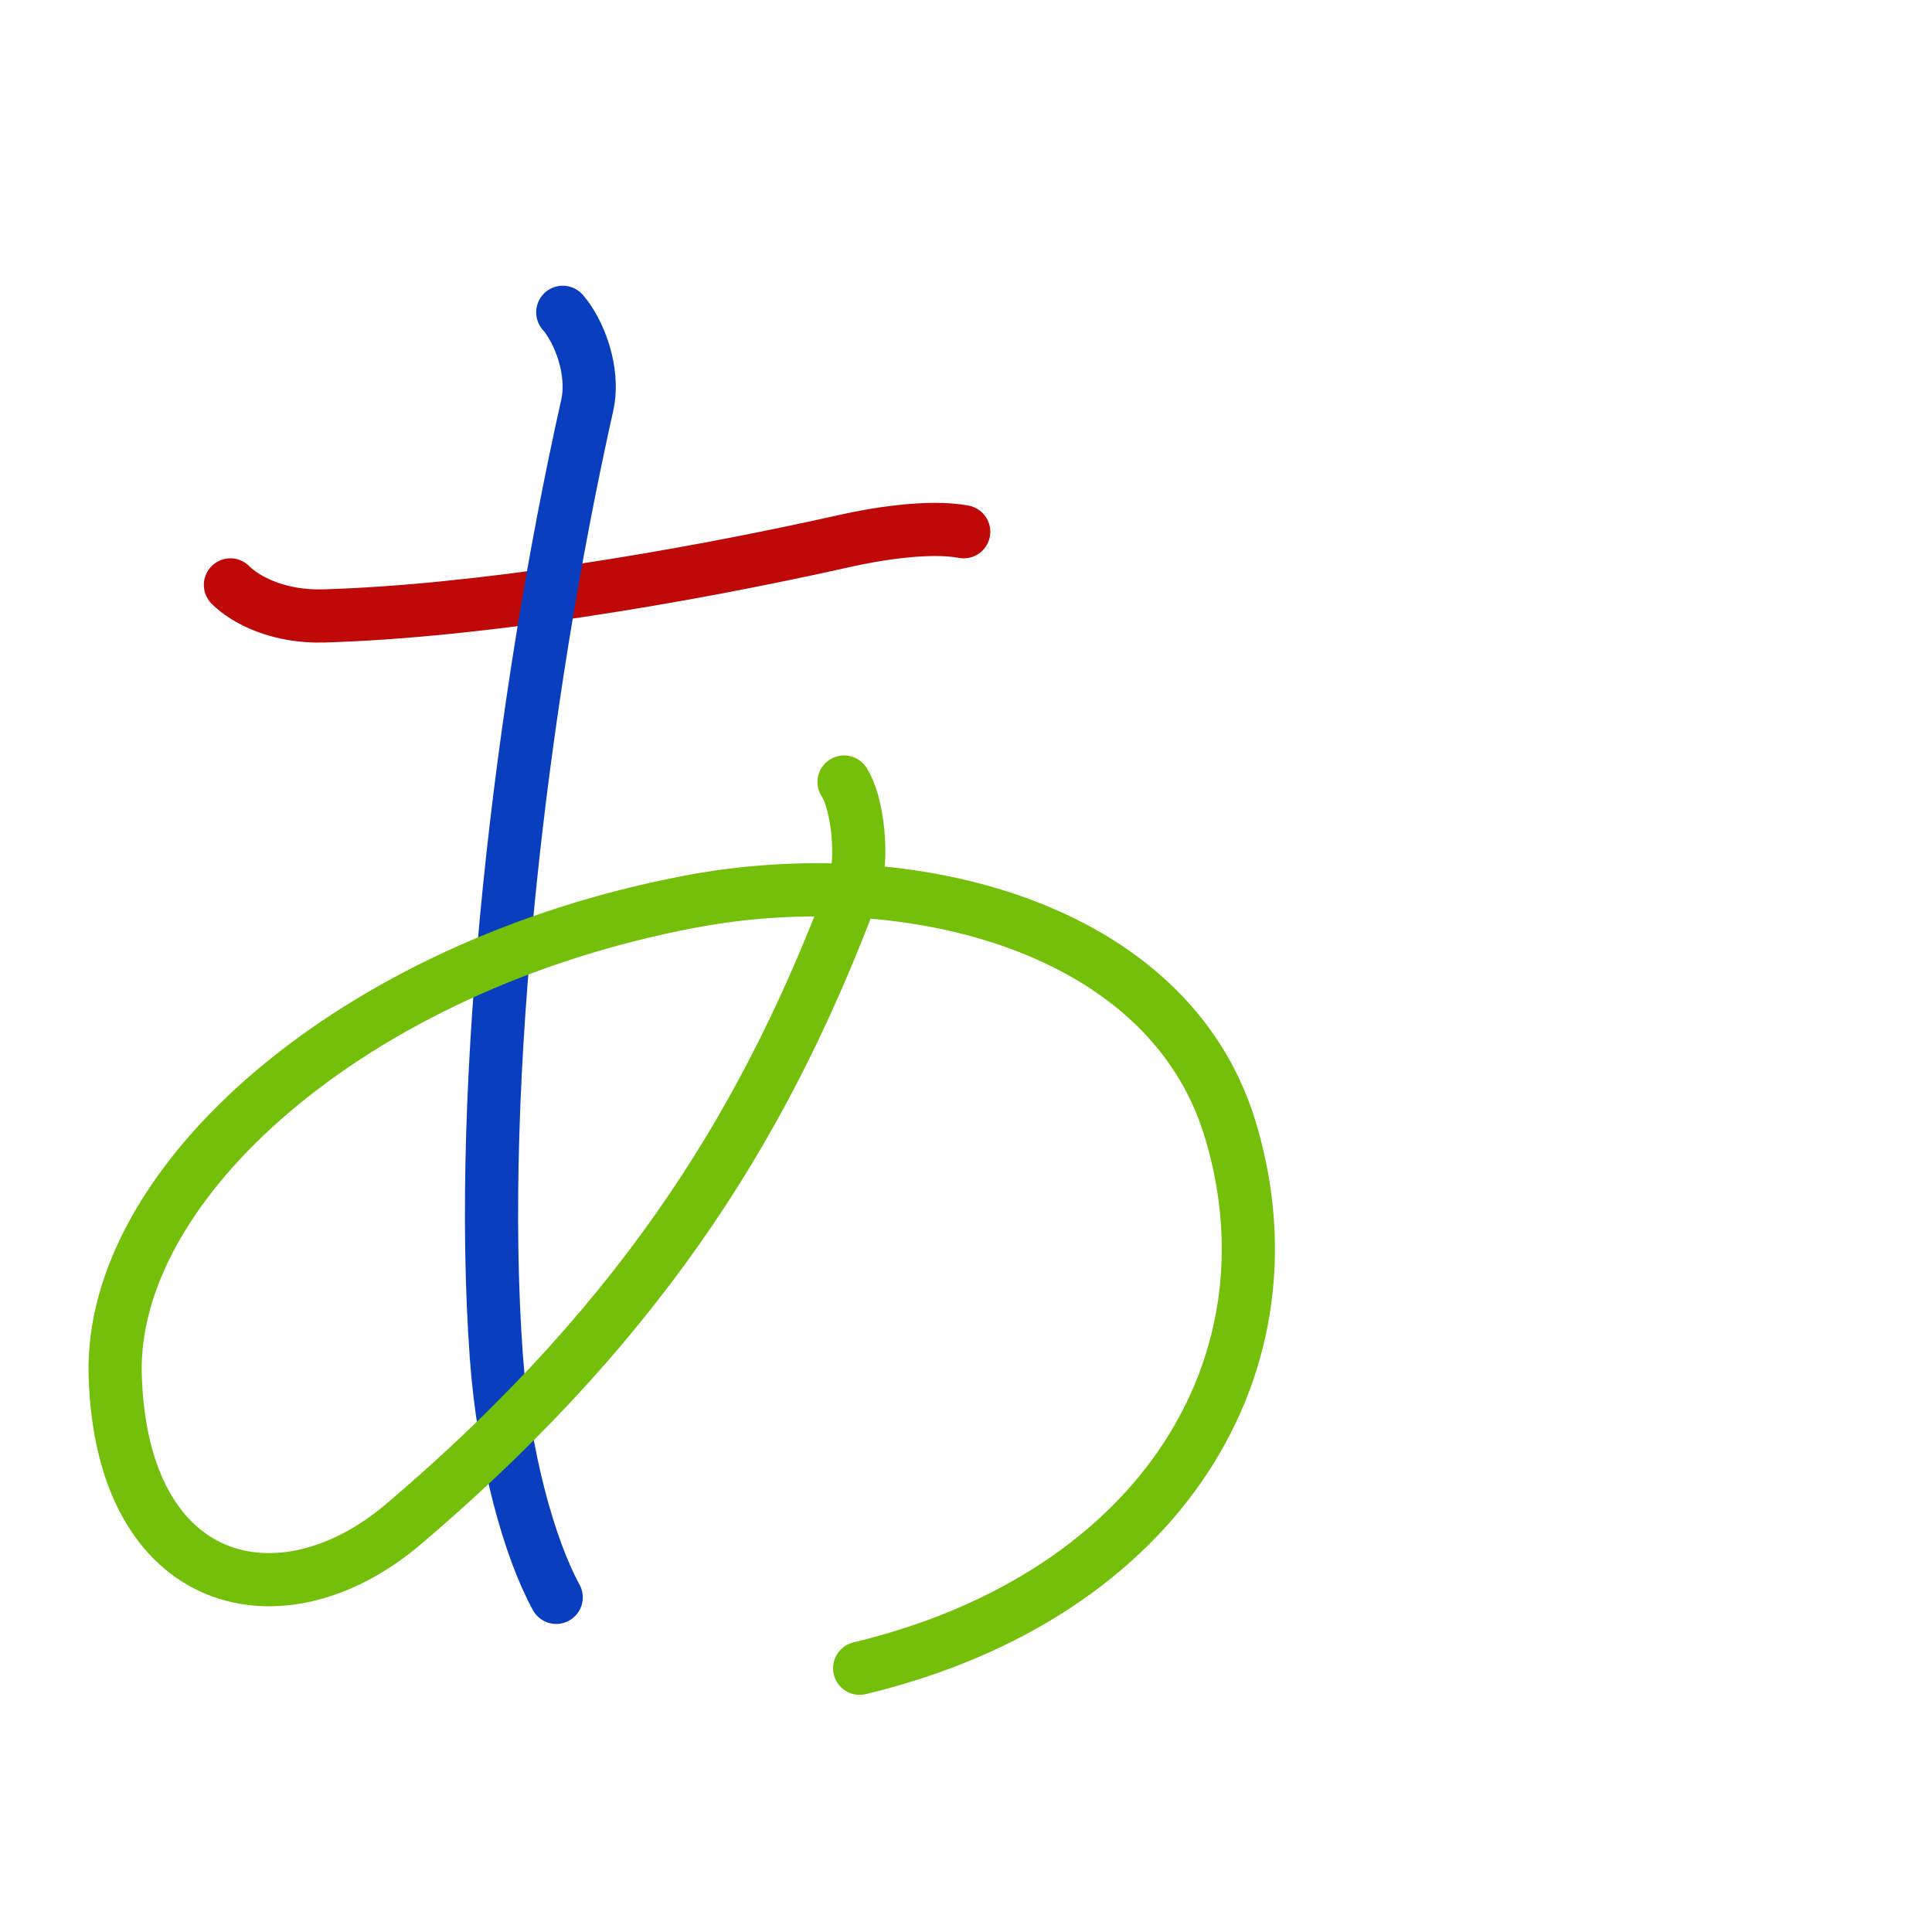
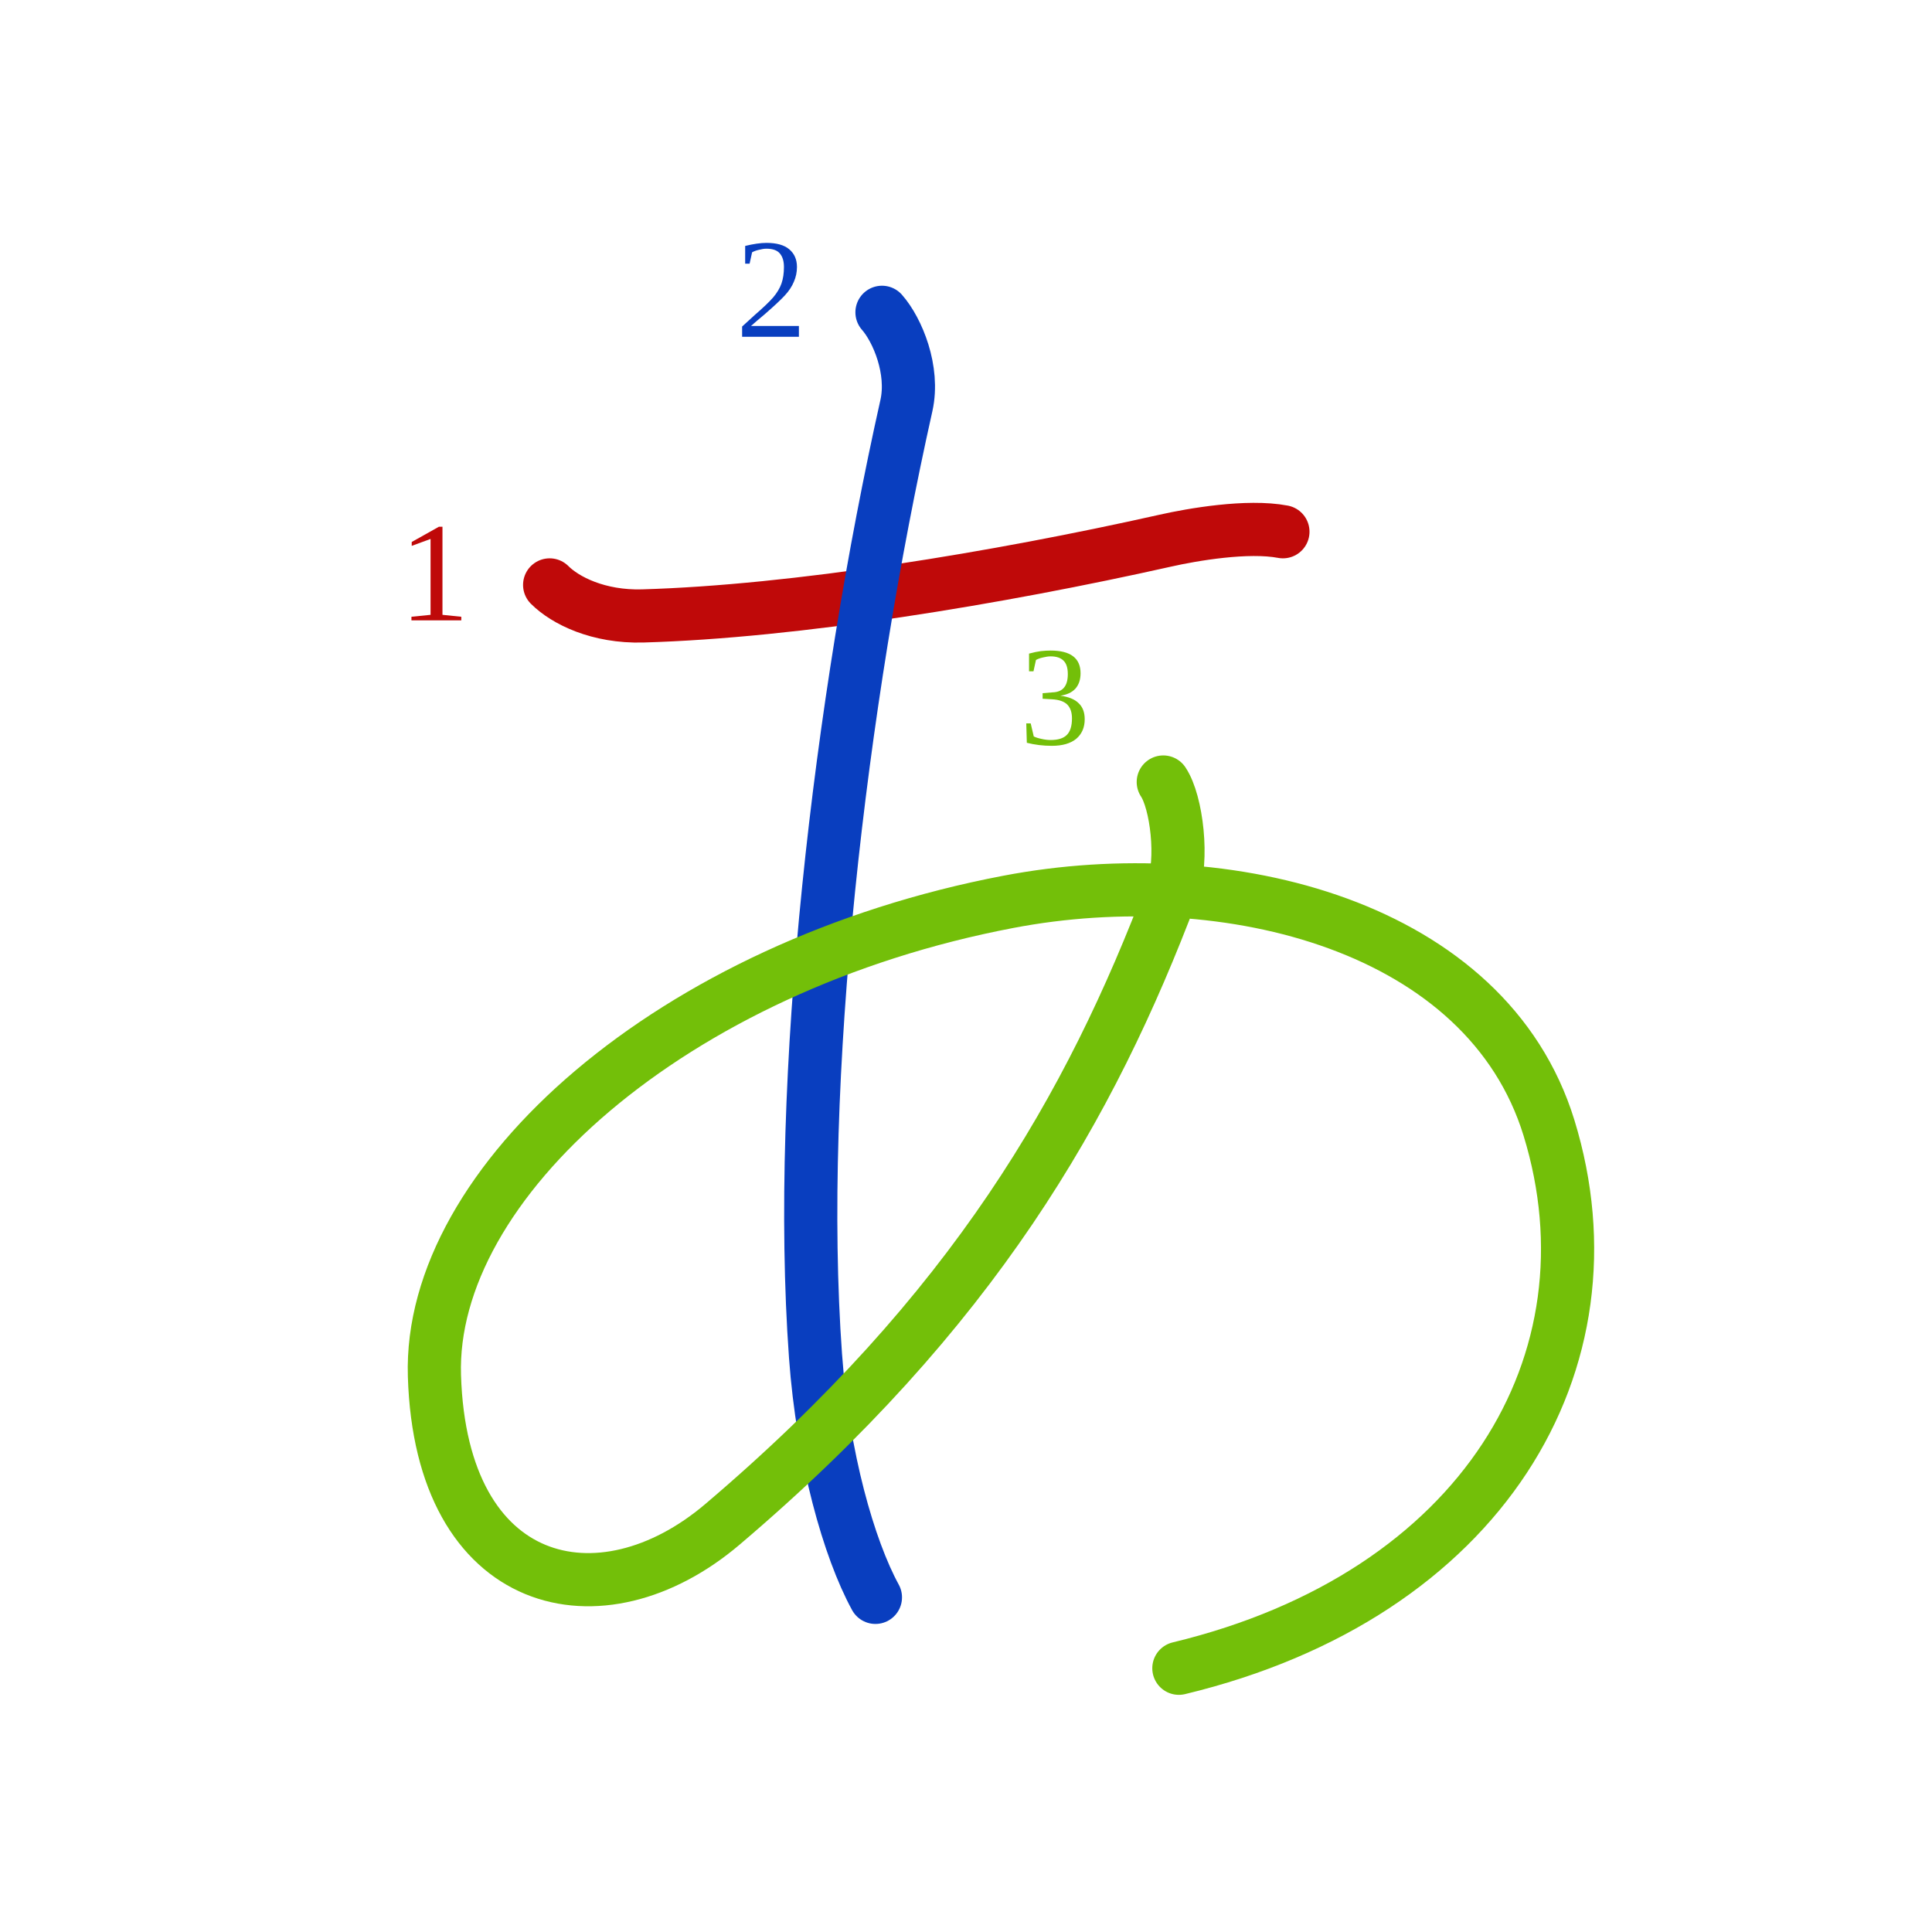
<svg xmlns="http://www.w3.org/2000/svg" width="327" height="327" viewBox="0 0 327 327">
  <g id="kvg:StrokePaths_03042" style="fill:none;stroke:#000000;stroke-width:3;stroke-linecap:round;stroke-linejoin:round;" transform="scale(3.0,3.0)">
    <g id="kvg:03042">
-       <path style="stroke: #bf0909;" id="kvg:03042-s1" d="M13,33c0.88,0.88,2.75,1.82,5.25,1.75c8.62-0.25,20-2.12,29.5-4.25c1.51-0.34,4.62-0.88,6.62-0.5" />
-       <path style="stroke: #093ebf;" id="kvg:03042-s2" d="M31.75,17.62c0.88,1,1.82,3.26,1.38,5.25C29.38,39.62,26.88,61,28,76.5c0.41,5.7,1.88,10.88,3.38,13.62" />
-       <path style="stroke: #73bf09;" id="kvg:03042-s3" d="M47.62,44.12c0.75,1.12,1.16,4.39,0.5,6.12C43.5,62.5,36.88,74,22.75,86c-6.86,5.83-15.88,3.75-16.25-8.38C6.16,66.75,19.88,54.5,38.88,50.88c12.42-2.37,27,1.38,30.5,12.75C73.43,76.81,65.62,90,48.5,94.12" />
+       <path style="stroke: #bf0909;" id="kvg:03042-s1" d="M31.01,33c0.88,0.88,2.75,1.82,5.25,1.75c8.62-0.25,20-2.12,29.5-4.25c1.51-0.34,4.62-0.88,6.62-0.5" />
+       <path style="stroke: #093ebf;" id="kvg:03042-s2" d="M49.76,17.62c0.88,1,1.82,3.26,1.38,5.25c-3.75,16.75-6.25,38.13-5.13,53.63c0.41,5.7,1.88,10.88,3.38,13.62" />
+       <path style="stroke: #73bf09;" id="kvg:03042-s3" d="M65.63,44.12c0.75,1.12,1.16,4.39,0.5,6.12c-4.62,12.26-11.24,23.76-25.37,35.76c-6.86,5.83-15.88,3.75-16.25-8.38c-0.34-10.87,13.38-23.12,32.38-26.74c12.42-2.37,27,1.38,30.5,12.75c4.05,13.18-3.76,26.37-20.88,30.49" />
    </g>
  </g>
  <g id="kvg:StrokeNumbers_03042" style="font-size:8;fill:#808080" transform="scale(3.0,3.0)">
- </g>
+     <text style="fill: #bf0909;" transform="matrix(1 0 0 1 22.51 35)">1</text>
+     <text style="fill: #093ebf;" transform="matrix(1 0 0 1 41.51 19)">2</text>
+     <text style="fill: #73bf09;" transform="matrix(1 0 0 1 57.51 42)">3</text>
+   </g>
</svg>
